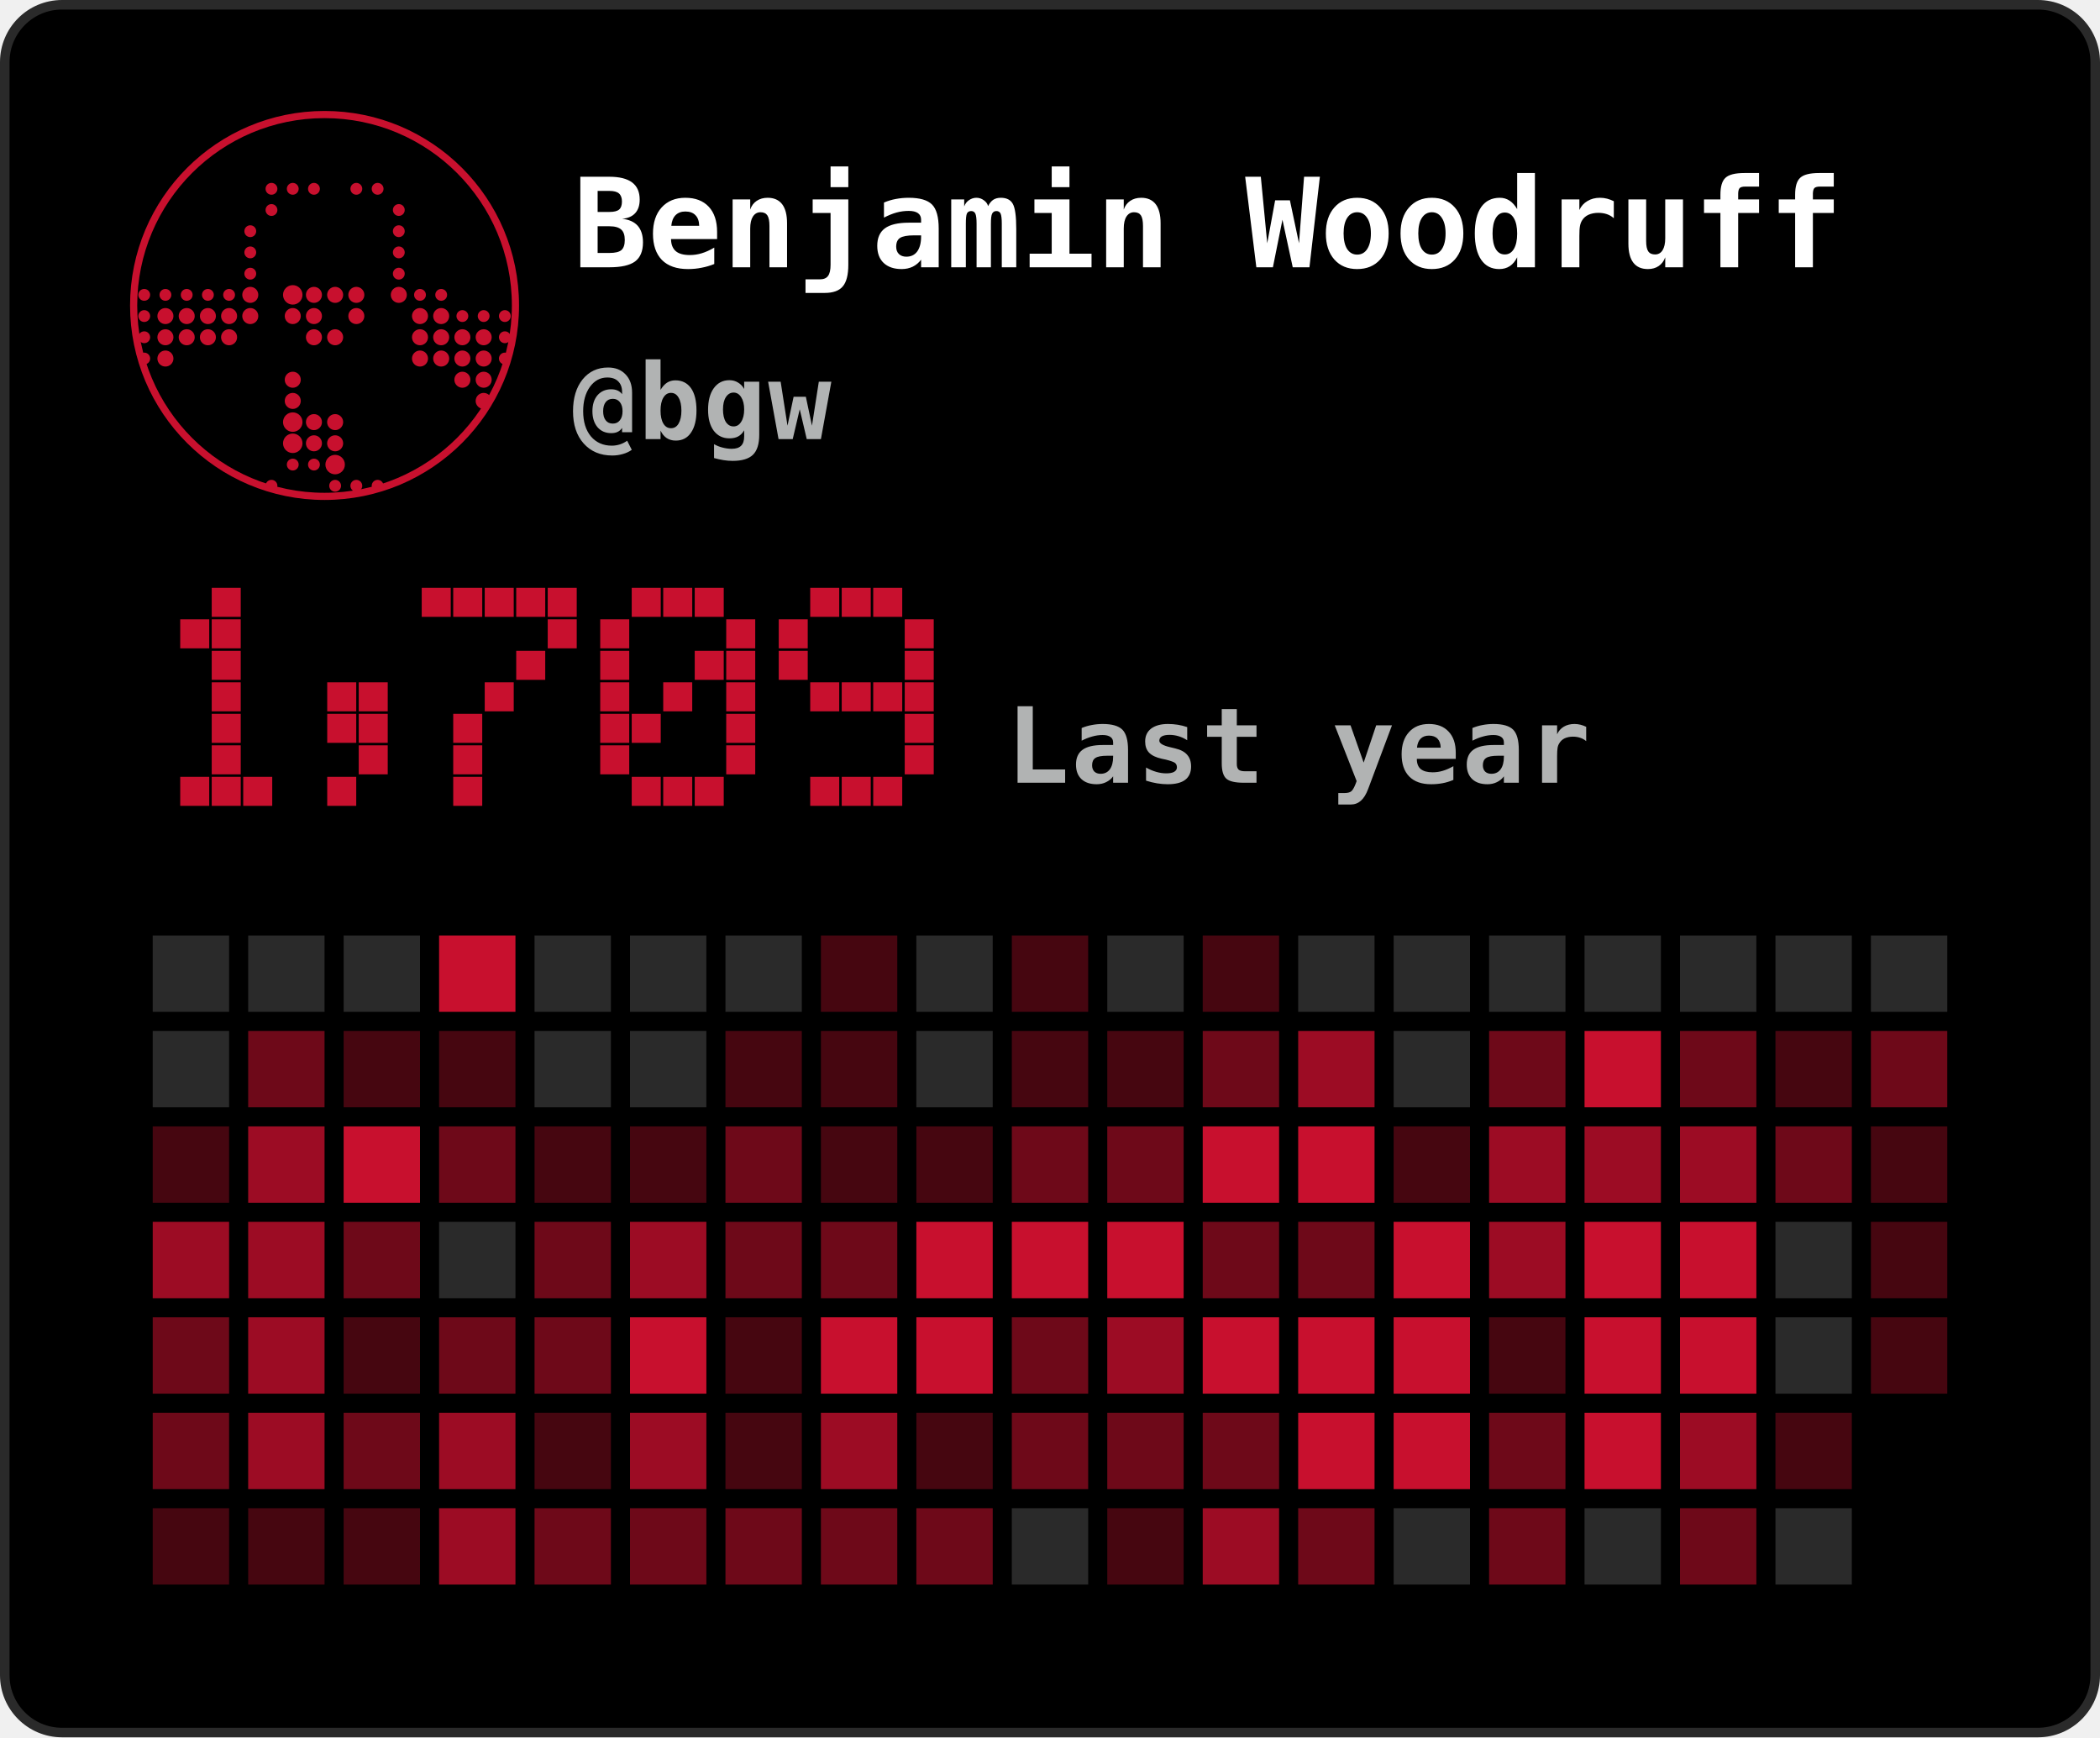
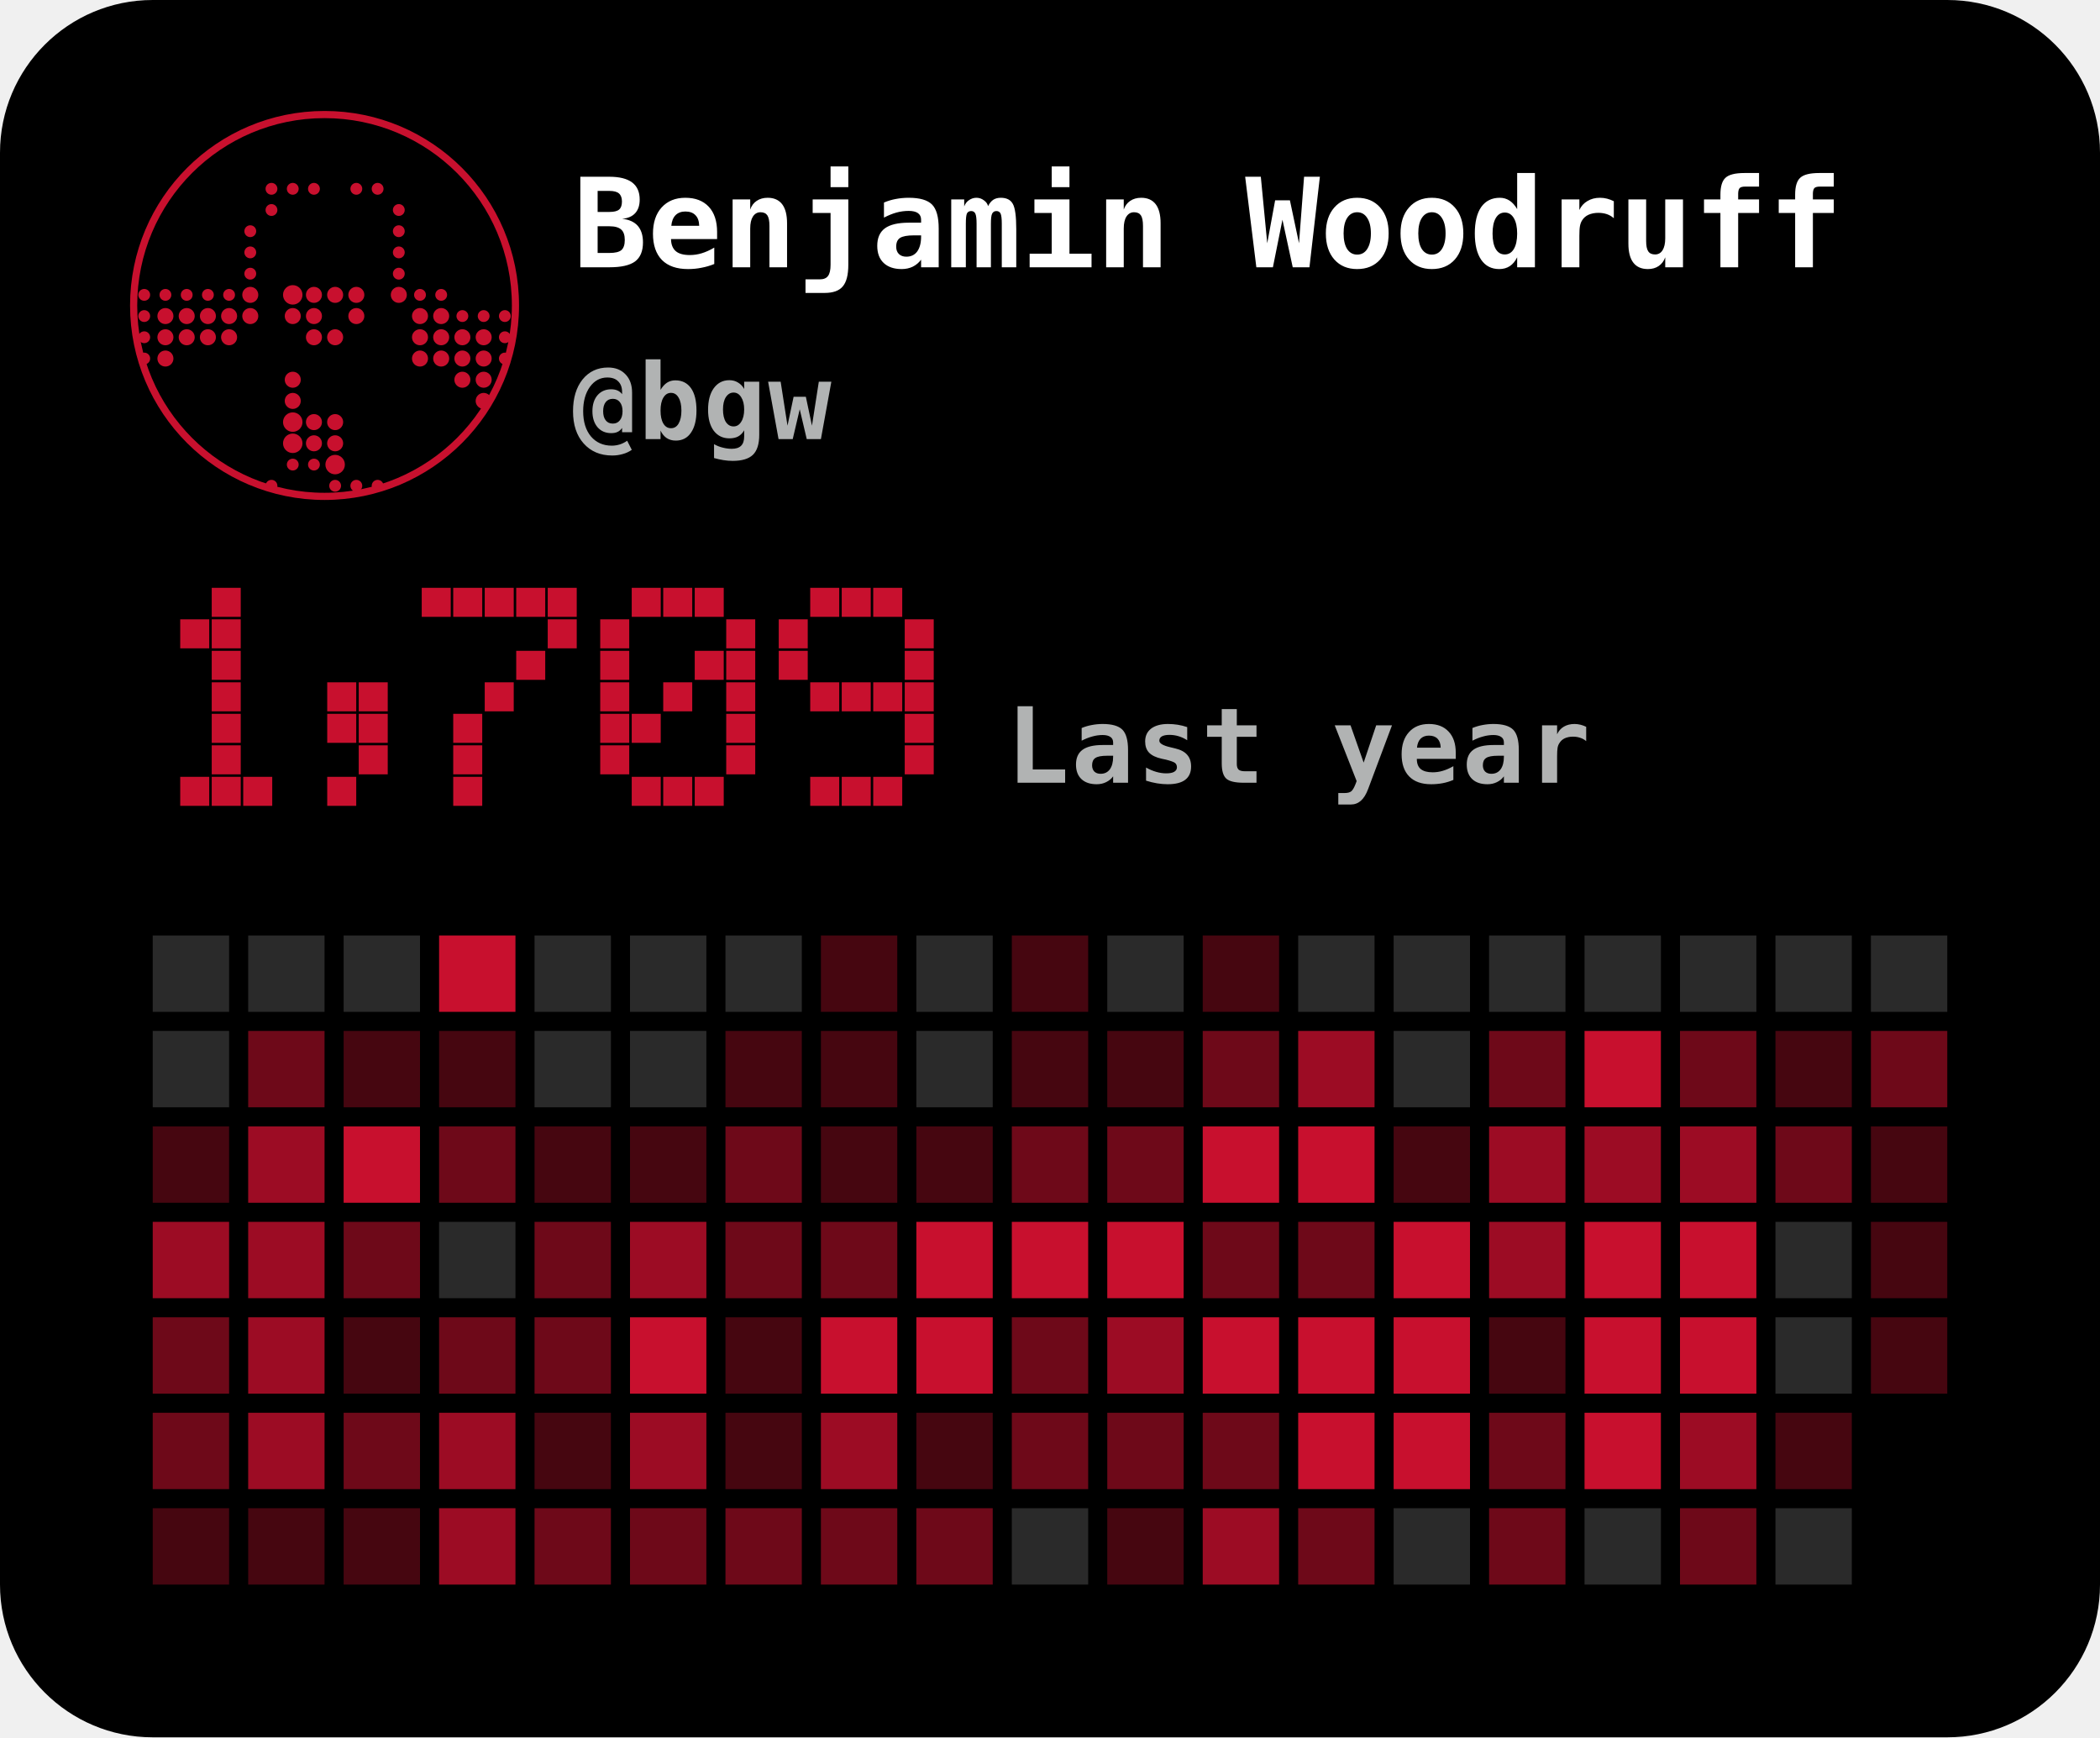
<svg xmlns="http://www.w3.org/2000/svg" width="220" height="182" viewBox="0 0 220 182" role="img">
-   <rect x="0.5" y="0.5" width="219" height="181" rx="6" fill="#000000" stroke="#2A2A2A" stroke-width="1" />
+   <rect width="220" height="182" rx="16" fill="#000000" />
  <rect x="14" y="14" width="0" height="0" fill="#C8102E" />
  <clipPath id="pfp">
    <circle cx="34.00" cy="32.00" r="20.00" />
  </clipPath>
  <g clip-path="url(#pfp)">
    <circle cx="28.44" cy="19.78" r="0.62" fill="#C8102E" />
    <circle cx="30.67" cy="19.78" r="0.62" fill="#C8102E" />
    <circle cx="32.89" cy="19.78" r="0.62" fill="#C8102E" />
    <circle cx="37.33" cy="19.78" r="0.62" fill="#C8102E" />
    <circle cx="39.56" cy="19.78" r="0.62" fill="#C8102E" />
    <circle cx="28.44" cy="22.00" r="0.62" fill="#C8102E" />
    <circle cx="41.78" cy="22.00" r="0.62" fill="#C8102E" />
    <circle cx="26.22" cy="24.22" r="0.62" fill="#C8102E" />
    <circle cx="41.78" cy="24.22" r="0.62" fill="#C8102E" />
    <circle cx="26.22" cy="26.44" r="0.62" fill="#C8102E" />
    <circle cx="41.78" cy="26.44" r="0.62" fill="#C8102E" />
    <circle cx="26.22" cy="28.67" r="0.62" fill="#C8102E" />
    <circle cx="41.78" cy="28.67" r="0.62" fill="#C8102E" />
    <circle cx="15.11" cy="30.89" r="0.62" fill="#C8102E" />
    <circle cx="17.33" cy="30.89" r="0.62" fill="#C8102E" />
    <circle cx="19.56" cy="30.89" r="0.62" fill="#C8102E" />
    <circle cx="21.78" cy="30.89" r="0.62" fill="#C8102E" />
    <circle cx="24.00" cy="30.89" r="0.62" fill="#C8102E" />
    <circle cx="26.22" cy="30.89" r="0.84" fill="#C8102E" />
    <circle cx="30.67" cy="30.89" r="1.02" fill="#C8102E" />
    <circle cx="32.89" cy="30.89" r="0.84" fill="#C8102E" />
    <circle cx="35.11" cy="30.89" r="0.84" fill="#C8102E" />
    <circle cx="37.33" cy="30.89" r="0.84" fill="#C8102E" />
    <circle cx="41.78" cy="30.89" r="0.84" fill="#C8102E" />
    <circle cx="44.00" cy="30.89" r="0.62" fill="#C8102E" />
    <circle cx="46.22" cy="30.89" r="0.62" fill="#C8102E" />
    <circle cx="15.11" cy="33.11" r="0.62" fill="#C8102E" />
    <circle cx="17.33" cy="33.11" r="0.84" fill="#C8102E" />
    <circle cx="19.56" cy="33.11" r="0.84" fill="#C8102E" />
    <circle cx="21.78" cy="33.11" r="0.84" fill="#C8102E" />
    <circle cx="24.00" cy="33.11" r="0.84" fill="#C8102E" />
    <circle cx="26.22" cy="33.11" r="0.84" fill="#C8102E" />
    <circle cx="30.67" cy="33.11" r="0.84" fill="#C8102E" />
    <circle cx="32.89" cy="33.11" r="0.84" fill="#C8102E" />
    <circle cx="37.33" cy="33.11" r="0.84" fill="#C8102E" />
    <circle cx="44.00" cy="33.11" r="0.84" fill="#C8102E" />
    <circle cx="46.22" cy="33.11" r="0.84" fill="#C8102E" />
    <circle cx="48.44" cy="33.11" r="0.62" fill="#C8102E" />
    <circle cx="50.67" cy="33.11" r="0.62" fill="#C8102E" />
    <circle cx="52.89" cy="33.11" r="0.62" fill="#C8102E" />
    <circle cx="15.11" cy="35.33" r="0.62" fill="#C8102E" />
    <circle cx="17.33" cy="35.33" r="0.84" fill="#C8102E" />
    <circle cx="19.56" cy="35.33" r="0.84" fill="#C8102E" />
    <circle cx="21.78" cy="35.33" r="0.84" fill="#C8102E" />
    <circle cx="24.00" cy="35.33" r="0.84" fill="#C8102E" />
    <circle cx="32.89" cy="35.33" r="0.84" fill="#C8102E" />
    <circle cx="35.11" cy="35.33" r="0.84" fill="#C8102E" />
    <circle cx="44.00" cy="35.33" r="0.84" fill="#C8102E" />
    <circle cx="46.22" cy="35.33" r="0.84" fill="#C8102E" />
    <circle cx="48.44" cy="35.33" r="0.84" fill="#C8102E" />
    <circle cx="50.67" cy="35.33" r="0.84" fill="#C8102E" />
    <circle cx="52.89" cy="35.33" r="0.62" fill="#C8102E" />
    <circle cx="15.11" cy="37.56" r="0.62" fill="#C8102E" />
    <circle cx="17.33" cy="37.56" r="0.84" fill="#C8102E" />
    <circle cx="44.00" cy="37.56" r="0.84" fill="#C8102E" />
    <circle cx="46.22" cy="37.56" r="0.84" fill="#C8102E" />
    <circle cx="48.44" cy="37.56" r="0.84" fill="#C8102E" />
    <circle cx="50.67" cy="37.56" r="0.84" fill="#C8102E" />
    <circle cx="52.89" cy="37.56" r="0.62" fill="#C8102E" />
    <circle cx="15.11" cy="39.78" r="0.62" fill="#C8102E" />
    <circle cx="30.67" cy="39.78" r="0.84" fill="#C8102E" />
    <circle cx="48.44" cy="39.78" r="0.84" fill="#C8102E" />
    <circle cx="50.67" cy="39.78" r="0.84" fill="#C8102E" />
    <circle cx="52.89" cy="39.78" r="0.62" fill="#C8102E" />
    <circle cx="15.11" cy="42.00" r="0.62" fill="#C8102E" />
    <circle cx="30.67" cy="42.00" r="0.84" fill="#C8102E" />
    <circle cx="50.67" cy="42.00" r="0.84" fill="#C8102E" />
    <circle cx="52.89" cy="42.00" r="0.62" fill="#C8102E" />
    <circle cx="15.11" cy="44.22" r="0.62" fill="#C8102E" />
    <circle cx="30.67" cy="44.22" r="1.02" fill="#C8102E" />
    <circle cx="32.89" cy="44.22" r="0.84" fill="#C8102E" />
    <circle cx="35.11" cy="44.22" r="0.84" fill="#C8102E" />
    <circle cx="50.67" cy="44.22" r="0.84" fill="#C8102E" />
    <circle cx="52.89" cy="44.22" r="0.62" fill="#C8102E" />
    <circle cx="15.11" cy="46.44" r="0.62" fill="#C8102E" />
    <circle cx="30.67" cy="46.44" r="1.02" fill="#C8102E" />
    <circle cx="32.89" cy="46.44" r="0.84" fill="#C8102E" />
    <circle cx="35.11" cy="46.44" r="0.84" fill="#C8102E" />
    <circle cx="50.67" cy="46.44" r="0.84" fill="#C8102E" />
    <circle cx="52.89" cy="46.44" r="0.62" fill="#C8102E" />
    <circle cx="15.11" cy="48.67" r="0.62" fill="#C8102E" />
    <circle cx="30.67" cy="48.67" r="0.62" fill="#C8102E" />
    <circle cx="32.89" cy="48.67" r="0.62" fill="#C8102E" />
    <circle cx="35.11" cy="48.67" r="1.02" fill="#C8102E" />
    <circle cx="50.67" cy="48.67" r="0.84" fill="#C8102E" />
    <circle cx="52.89" cy="48.67" r="0.62" fill="#C8102E" />
    <circle cx="15.11" cy="50.89" r="0.62" fill="#C8102E" />
    <circle cx="17.33" cy="50.89" r="0.62" fill="#C8102E" />
    <circle cx="19.56" cy="50.89" r="0.62" fill="#C8102E" />
    <circle cx="21.78" cy="50.89" r="0.62" fill="#C8102E" />
    <circle cx="24.00" cy="50.89" r="0.62" fill="#C8102E" />
    <circle cx="26.22" cy="50.89" r="0.62" fill="#C8102E" />
    <circle cx="28.44" cy="50.89" r="0.62" fill="#C8102E" />
    <circle cx="35.11" cy="50.89" r="0.62" fill="#C8102E" />
    <circle cx="37.33" cy="50.89" r="0.62" fill="#C8102E" />
    <circle cx="39.56" cy="50.89" r="0.62" fill="#C8102E" />
    <circle cx="41.78" cy="50.89" r="0.62" fill="#C8102E" />
    <circle cx="44.00" cy="50.89" r="0.62" fill="#C8102E" />
    <circle cx="46.22" cy="50.89" r="0.62" fill="#C8102E" />
    <circle cx="48.44" cy="50.89" r="0.62" fill="#C8102E" />
    <circle cx="50.67" cy="50.89" r="0.62" fill="#C8102E" />
    <circle cx="52.89" cy="50.89" r="0.62" fill="#C8102E" />
  </g>
  <circle cx="34.00" cy="32.00" r="20.00" fill="none" stroke="#C8102E" stroke-width="0.75" />
  <text x="60" y="28" fill="#FFFFFF" text-anchor="start" font-family="ui-monospace, Geist Mono, monospace" font-weight="700" font-size="13" letter-spacing="0" dominant-baseline="auto">Benjamin Woodruff ‮</text>
  <text x="60" y="46" fill="#B1B3B3" text-anchor="start" font-family="ui-monospace, Geist Mono, monospace" font-weight="700" font-size="11" letter-spacing="0.2" dominant-baseline="auto">@bgw</text>
  <rect x="22.18" y="61.58" width="3.04" height="3.04" fill="#C8102E" />
  <rect x="18.88" y="64.88" width="3.04" height="3.04" fill="#C8102E" />
  <rect x="22.18" y="64.88" width="3.04" height="3.04" fill="#C8102E" />
  <rect x="22.18" y="68.18" width="3.04" height="3.04" fill="#C8102E" />
  <rect x="22.18" y="71.48" width="3.04" height="3.04" fill="#C8102E" />
  <rect x="22.18" y="74.78" width="3.04" height="3.04" fill="#C8102E" />
  <rect x="22.18" y="78.08" width="3.04" height="3.04" fill="#C8102E" />
  <rect x="18.88" y="81.38" width="3.04" height="3.04" fill="#C8102E" />
  <rect x="22.18" y="81.38" width="3.04" height="3.04" fill="#C8102E" />
  <rect x="25.48" y="81.38" width="3.04" height="3.04" fill="#C8102E" />
  <rect x="34.28" y="71.48" width="3.04" height="3.04" fill="#C8102E" />
  <rect x="37.58" y="71.48" width="3.04" height="3.04" fill="#C8102E" />
  <rect x="34.28" y="74.78" width="3.04" height="3.04" fill="#C8102E" />
  <rect x="37.58" y="74.78" width="3.04" height="3.04" fill="#C8102E" />
  <rect x="37.58" y="78.08" width="3.04" height="3.04" fill="#C8102E" />
  <rect x="34.28" y="81.38" width="3.04" height="3.04" fill="#C8102E" />
  <rect x="44.18" y="61.58" width="3.04" height="3.04" fill="#C8102E" />
  <rect x="47.48" y="61.58" width="3.04" height="3.04" fill="#C8102E" />
  <rect x="50.78" y="61.58" width="3.04" height="3.04" fill="#C8102E" />
  <rect x="54.08" y="61.58" width="3.04" height="3.04" fill="#C8102E" />
  <rect x="57.38" y="61.58" width="3.04" height="3.04" fill="#C8102E" />
  <rect x="57.38" y="64.88" width="3.04" height="3.04" fill="#C8102E" />
  <rect x="54.08" y="68.18" width="3.04" height="3.04" fill="#C8102E" />
  <rect x="50.78" y="71.48" width="3.04" height="3.04" fill="#C8102E" />
  <rect x="47.48" y="74.78" width="3.04" height="3.04" fill="#C8102E" />
  <rect x="47.48" y="78.08" width="3.04" height="3.04" fill="#C8102E" />
  <rect x="47.48" y="81.38" width="3.04" height="3.04" fill="#C8102E" />
  <rect x="66.18" y="61.58" width="3.04" height="3.04" fill="#C8102E" />
  <rect x="69.48" y="61.58" width="3.04" height="3.04" fill="#C8102E" />
  <rect x="72.78" y="61.58" width="3.04" height="3.04" fill="#C8102E" />
  <rect x="62.88" y="64.88" width="3.04" height="3.04" fill="#C8102E" />
  <rect x="76.08" y="64.88" width="3.04" height="3.04" fill="#C8102E" />
  <rect x="62.88" y="68.18" width="3.04" height="3.04" fill="#C8102E" />
  <rect x="72.78" y="68.18" width="3.04" height="3.04" fill="#C8102E" />
  <rect x="76.08" y="68.18" width="3.04" height="3.04" fill="#C8102E" />
  <rect x="62.88" y="71.48" width="3.04" height="3.04" fill="#C8102E" />
  <rect x="69.48" y="71.48" width="3.04" height="3.04" fill="#C8102E" />
  <rect x="76.08" y="71.48" width="3.04" height="3.04" fill="#C8102E" />
  <rect x="62.88" y="74.78" width="3.04" height="3.04" fill="#C8102E" />
  <rect x="66.18" y="74.78" width="3.04" height="3.04" fill="#C8102E" />
  <rect x="76.08" y="74.78" width="3.04" height="3.04" fill="#C8102E" />
  <rect x="62.88" y="78.08" width="3.04" height="3.04" fill="#C8102E" />
  <rect x="76.08" y="78.08" width="3.04" height="3.04" fill="#C8102E" />
  <rect x="66.18" y="81.38" width="3.04" height="3.04" fill="#C8102E" />
  <rect x="69.48" y="81.38" width="3.04" height="3.04" fill="#C8102E" />
  <rect x="72.78" y="81.38" width="3.04" height="3.04" fill="#C8102E" />
  <rect x="84.88" y="61.58" width="3.04" height="3.04" fill="#C8102E" />
  <rect x="88.18" y="61.58" width="3.04" height="3.04" fill="#C8102E" />
  <rect x="91.48" y="61.58" width="3.04" height="3.04" fill="#C8102E" />
  <rect x="81.58" y="64.88" width="3.04" height="3.04" fill="#C8102E" />
  <rect x="94.78" y="64.88" width="3.04" height="3.04" fill="#C8102E" />
  <rect x="81.58" y="68.18" width="3.04" height="3.04" fill="#C8102E" />
  <rect x="94.78" y="68.18" width="3.04" height="3.04" fill="#C8102E" />
  <rect x="84.88" y="71.48" width="3.04" height="3.04" fill="#C8102E" />
  <rect x="88.18" y="71.48" width="3.04" height="3.04" fill="#C8102E" />
  <rect x="91.48" y="71.48" width="3.04" height="3.04" fill="#C8102E" />
  <rect x="94.78" y="71.48" width="3.04" height="3.04" fill="#C8102E" />
  <rect x="94.78" y="74.78" width="3.04" height="3.04" fill="#C8102E" />
  <rect x="94.78" y="78.08" width="3.04" height="3.04" fill="#C8102E" />
  <rect x="84.88" y="81.38" width="3.04" height="3.04" fill="#C8102E" />
  <rect x="88.18" y="81.38" width="3.04" height="3.04" fill="#C8102E" />
  <rect x="91.48" y="81.38" width="3.04" height="3.04" fill="#C8102E" />
  <text x="105.4" y="82.0" fill="#B1B3B3" text-anchor="start" font-family="ui-monospace, Geist Mono, monospace" font-weight="700" font-size="11" letter-spacing="0.2" dominant-baseline="auto">Last year</text>
  <rect x="16" y="98" width="8" height="8" fill="#2A2A2A" />
  <rect x="16" y="108" width="8" height="8" fill="#2A2A2A" />
  <rect x="16" y="118" width="8" height="8" fill="#C8102E" opacity="0.35" />
  <rect x="16" y="128" width="8" height="8" fill="#C8102E" opacity="0.78" />
  <rect x="16" y="138" width="8" height="8" fill="#C8102E" opacity="0.55" />
  <rect x="16" y="148" width="8" height="8" fill="#C8102E" opacity="0.55" />
  <rect x="16" y="158" width="8" height="8" fill="#C8102E" opacity="0.35" />
  <rect x="26" y="98" width="8" height="8" fill="#2A2A2A" />
  <rect x="26" y="108" width="8" height="8" fill="#C8102E" opacity="0.55" />
  <rect x="26" y="118" width="8" height="8" fill="#C8102E" opacity="0.78" />
  <rect x="26" y="128" width="8" height="8" fill="#C8102E" opacity="0.78" />
  <rect x="26" y="138" width="8" height="8" fill="#C8102E" opacity="0.78" />
  <rect x="26" y="148" width="8" height="8" fill="#C8102E" opacity="0.78" />
  <rect x="26" y="158" width="8" height="8" fill="#C8102E" opacity="0.35" />
  <rect x="36" y="98" width="8" height="8" fill="#2A2A2A" />
  <rect x="36" y="108" width="8" height="8" fill="#C8102E" opacity="0.35" />
  <rect x="36" y="118" width="8" height="8" fill="#C8102E" />
  <rect x="36" y="128" width="8" height="8" fill="#C8102E" opacity="0.55" />
  <rect x="36" y="138" width="8" height="8" fill="#C8102E" opacity="0.35" />
  <rect x="36" y="148" width="8" height="8" fill="#C8102E" opacity="0.55" />
  <rect x="36" y="158" width="8" height="8" fill="#C8102E" opacity="0.35" />
  <rect x="46" y="98" width="8" height="8" fill="#C8102E" />
  <rect x="46" y="108" width="8" height="8" fill="#C8102E" opacity="0.35" />
  <rect x="46" y="118" width="8" height="8" fill="#C8102E" opacity="0.55" />
  <rect x="46" y="128" width="8" height="8" fill="#2A2A2A" />
  <rect x="46" y="138" width="8" height="8" fill="#C8102E" opacity="0.55" />
  <rect x="46" y="148" width="8" height="8" fill="#C8102E" opacity="0.78" />
  <rect x="46" y="158" width="8" height="8" fill="#C8102E" opacity="0.78" />
  <rect x="56" y="98" width="8" height="8" fill="#2A2A2A" />
  <rect x="56" y="108" width="8" height="8" fill="#2A2A2A" />
  <rect x="56" y="118" width="8" height="8" fill="#C8102E" opacity="0.35" />
  <rect x="56" y="128" width="8" height="8" fill="#C8102E" opacity="0.55" />
  <rect x="56" y="138" width="8" height="8" fill="#C8102E" opacity="0.55" />
  <rect x="56" y="148" width="8" height="8" fill="#C8102E" opacity="0.35" />
  <rect x="56" y="158" width="8" height="8" fill="#C8102E" opacity="0.55" />
  <rect x="66" y="98" width="8" height="8" fill="#2A2A2A" />
  <rect x="66" y="108" width="8" height="8" fill="#2A2A2A" />
  <rect x="66" y="118" width="8" height="8" fill="#C8102E" opacity="0.35" />
  <rect x="66" y="128" width="8" height="8" fill="#C8102E" opacity="0.78" />
  <rect x="66" y="138" width="8" height="8" fill="#C8102E" />
  <rect x="66" y="148" width="8" height="8" fill="#C8102E" opacity="0.78" />
  <rect x="66" y="158" width="8" height="8" fill="#C8102E" opacity="0.55" />
  <rect x="76" y="98" width="8" height="8" fill="#2A2A2A" />
  <rect x="76" y="108" width="8" height="8" fill="#C8102E" opacity="0.35" />
  <rect x="76" y="118" width="8" height="8" fill="#C8102E" opacity="0.55" />
  <rect x="76" y="128" width="8" height="8" fill="#C8102E" opacity="0.55" />
  <rect x="76" y="138" width="8" height="8" fill="#C8102E" opacity="0.35" />
  <rect x="76" y="148" width="8" height="8" fill="#C8102E" opacity="0.35" />
  <rect x="76" y="158" width="8" height="8" fill="#C8102E" opacity="0.55" />
  <rect x="86" y="98" width="8" height="8" fill="#C8102E" opacity="0.35" />
  <rect x="86" y="108" width="8" height="8" fill="#C8102E" opacity="0.35" />
  <rect x="86" y="118" width="8" height="8" fill="#C8102E" opacity="0.35" />
  <rect x="86" y="128" width="8" height="8" fill="#C8102E" opacity="0.55" />
  <rect x="86" y="138" width="8" height="8" fill="#C8102E" />
  <rect x="86" y="148" width="8" height="8" fill="#C8102E" opacity="0.78" />
  <rect x="86" y="158" width="8" height="8" fill="#C8102E" opacity="0.55" />
  <rect x="96" y="98" width="8" height="8" fill="#2A2A2A" />
  <rect x="96" y="108" width="8" height="8" fill="#2A2A2A" />
  <rect x="96" y="118" width="8" height="8" fill="#C8102E" opacity="0.35" />
  <rect x="96" y="128" width="8" height="8" fill="#C8102E" />
  <rect x="96" y="138" width="8" height="8" fill="#C8102E" />
  <rect x="96" y="148" width="8" height="8" fill="#C8102E" opacity="0.35" />
  <rect x="96" y="158" width="8" height="8" fill="#C8102E" opacity="0.55" />
  <rect x="106" y="98" width="8" height="8" fill="#C8102E" opacity="0.35" />
  <rect x="106" y="108" width="8" height="8" fill="#C8102E" opacity="0.35" />
  <rect x="106" y="118" width="8" height="8" fill="#C8102E" opacity="0.55" />
  <rect x="106" y="128" width="8" height="8" fill="#C8102E" />
  <rect x="106" y="138" width="8" height="8" fill="#C8102E" opacity="0.55" />
  <rect x="106" y="148" width="8" height="8" fill="#C8102E" opacity="0.55" />
  <rect x="106" y="158" width="8" height="8" fill="#2A2A2A" />
  <rect x="116" y="98" width="8" height="8" fill="#2A2A2A" />
  <rect x="116" y="108" width="8" height="8" fill="#C8102E" opacity="0.35" />
  <rect x="116" y="118" width="8" height="8" fill="#C8102E" opacity="0.55" />
  <rect x="116" y="128" width="8" height="8" fill="#C8102E" />
  <rect x="116" y="138" width="8" height="8" fill="#C8102E" opacity="0.78" />
  <rect x="116" y="148" width="8" height="8" fill="#C8102E" opacity="0.55" />
  <rect x="116" y="158" width="8" height="8" fill="#C8102E" opacity="0.35" />
  <rect x="126" y="98" width="8" height="8" fill="#C8102E" opacity="0.35" />
  <rect x="126" y="108" width="8" height="8" fill="#C8102E" opacity="0.55" />
  <rect x="126" y="118" width="8" height="8" fill="#C8102E" />
  <rect x="126" y="128" width="8" height="8" fill="#C8102E" opacity="0.55" />
  <rect x="126" y="138" width="8" height="8" fill="#C8102E" />
  <rect x="126" y="148" width="8" height="8" fill="#C8102E" opacity="0.55" />
  <rect x="126" y="158" width="8" height="8" fill="#C8102E" opacity="0.78" />
  <rect x="136" y="98" width="8" height="8" fill="#2A2A2A" />
  <rect x="136" y="108" width="8" height="8" fill="#C8102E" opacity="0.78" />
  <rect x="136" y="118" width="8" height="8" fill="#C8102E" />
  <rect x="136" y="128" width="8" height="8" fill="#C8102E" opacity="0.55" />
  <rect x="136" y="138" width="8" height="8" fill="#C8102E" />
  <rect x="136" y="148" width="8" height="8" fill="#C8102E" />
  <rect x="136" y="158" width="8" height="8" fill="#C8102E" opacity="0.55" />
  <rect x="146" y="98" width="8" height="8" fill="#2A2A2A" />
  <rect x="146" y="108" width="8" height="8" fill="#2A2A2A" />
  <rect x="146" y="118" width="8" height="8" fill="#C8102E" opacity="0.35" />
  <rect x="146" y="128" width="8" height="8" fill="#C8102E" />
  <rect x="146" y="138" width="8" height="8" fill="#C8102E" />
  <rect x="146" y="148" width="8" height="8" fill="#C8102E" />
  <rect x="146" y="158" width="8" height="8" fill="#2A2A2A" />
  <rect x="156" y="98" width="8" height="8" fill="#2A2A2A" />
  <rect x="156" y="108" width="8" height="8" fill="#C8102E" opacity="0.55" />
  <rect x="156" y="118" width="8" height="8" fill="#C8102E" opacity="0.78" />
  <rect x="156" y="128" width="8" height="8" fill="#C8102E" opacity="0.78" />
  <rect x="156" y="138" width="8" height="8" fill="#C8102E" opacity="0.35" />
  <rect x="156" y="148" width="8" height="8" fill="#C8102E" opacity="0.55" />
  <rect x="156" y="158" width="8" height="8" fill="#C8102E" opacity="0.55" />
  <rect x="166" y="98" width="8" height="8" fill="#2A2A2A" />
  <rect x="166" y="108" width="8" height="8" fill="#C8102E" />
  <rect x="166" y="118" width="8" height="8" fill="#C8102E" opacity="0.78" />
  <rect x="166" y="128" width="8" height="8" fill="#C8102E" />
  <rect x="166" y="138" width="8" height="8" fill="#C8102E" />
  <rect x="166" y="148" width="8" height="8" fill="#C8102E" />
  <rect x="166" y="158" width="8" height="8" fill="#2A2A2A" />
  <rect x="176" y="98" width="8" height="8" fill="#2A2A2A" />
  <rect x="176" y="108" width="8" height="8" fill="#C8102E" opacity="0.55" />
  <rect x="176" y="118" width="8" height="8" fill="#C8102E" opacity="0.78" />
  <rect x="176" y="128" width="8" height="8" fill="#C8102E" />
  <rect x="176" y="138" width="8" height="8" fill="#C8102E" />
  <rect x="176" y="148" width="8" height="8" fill="#C8102E" opacity="0.78" />
  <rect x="176" y="158" width="8" height="8" fill="#C8102E" opacity="0.55" />
  <rect x="186" y="98" width="8" height="8" fill="#2A2A2A" />
  <rect x="186" y="108" width="8" height="8" fill="#C8102E" opacity="0.35" />
  <rect x="186" y="118" width="8" height="8" fill="#C8102E" opacity="0.55" />
  <rect x="186" y="128" width="8" height="8" fill="#2A2A2A" />
  <rect x="186" y="138" width="8" height="8" fill="#2A2A2A" />
  <rect x="186" y="148" width="8" height="8" fill="#C8102E" opacity="0.35" />
  <rect x="186" y="158" width="8" height="8" fill="#2A2A2A" />
  <rect x="196" y="98" width="8" height="8" fill="#2A2A2A" />
  <rect x="196" y="108" width="8" height="8" fill="#C8102E" opacity="0.55" />
  <rect x="196" y="118" width="8" height="8" fill="#C8102E" opacity="0.35" />
  <rect x="196" y="128" width="8" height="8" fill="#C8102E" opacity="0.35" />
  <rect x="196" y="138" width="8" height="8" fill="#C8102E" opacity="0.35" />
</svg>
